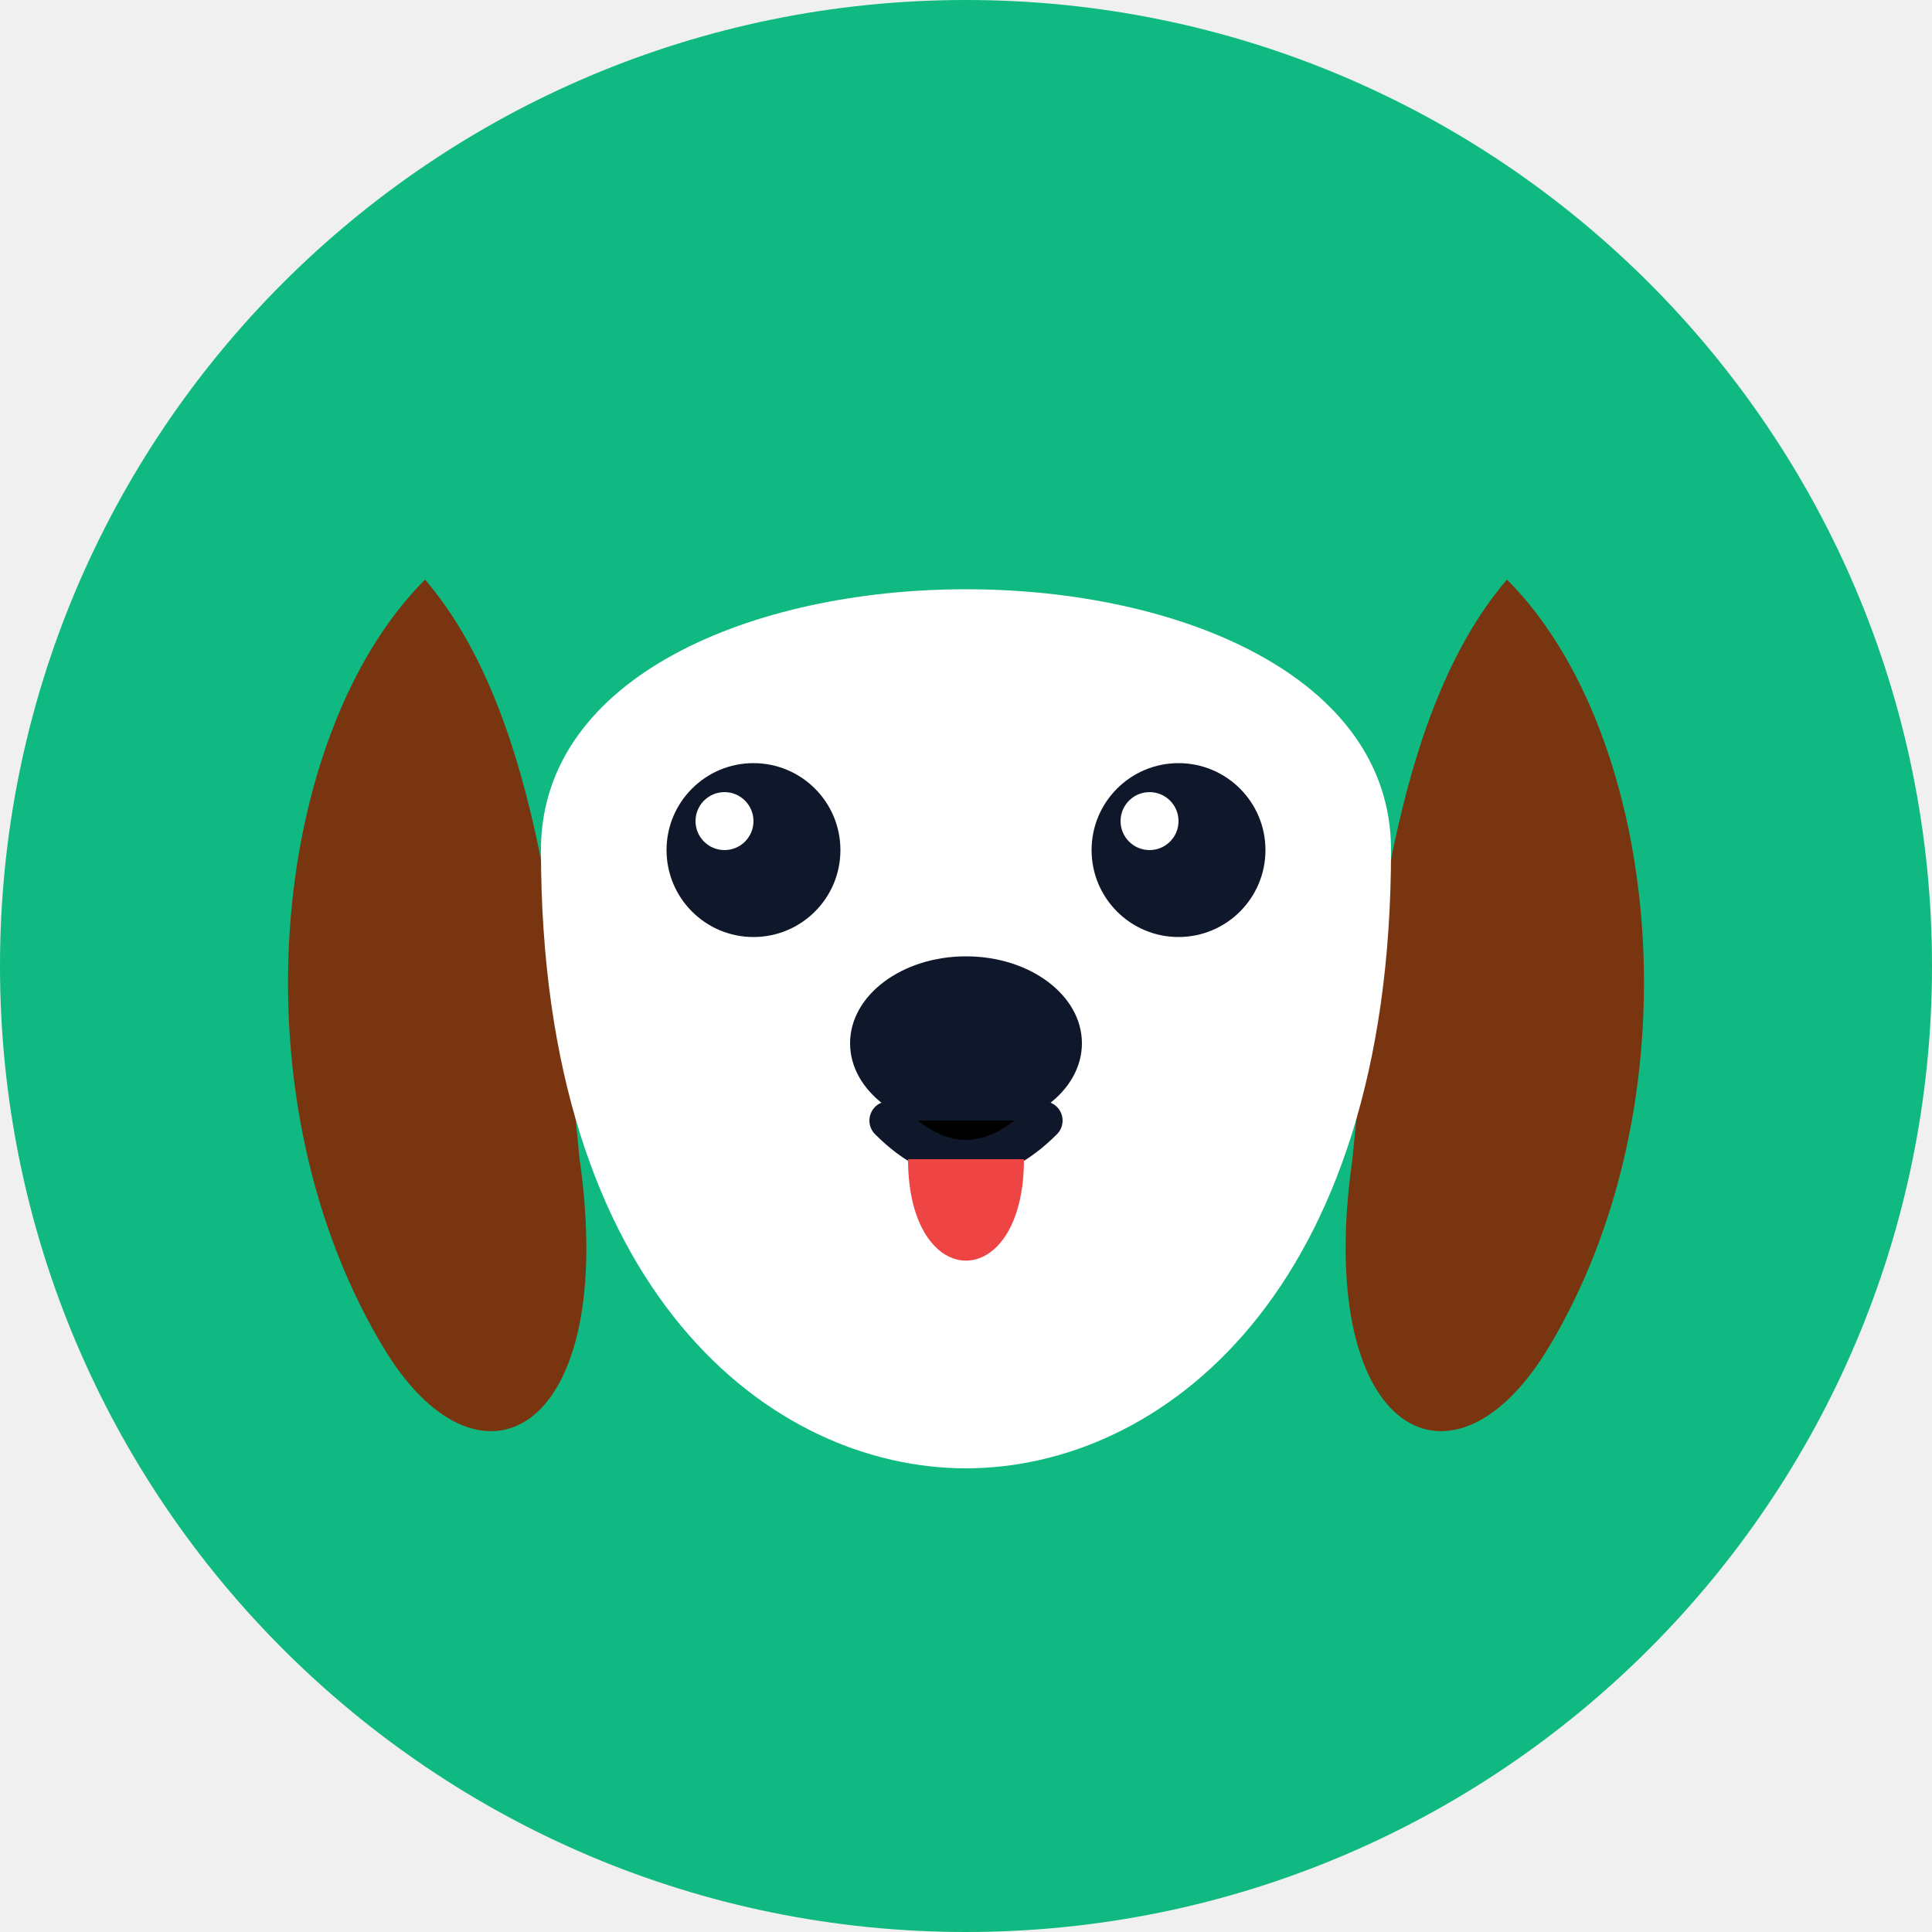
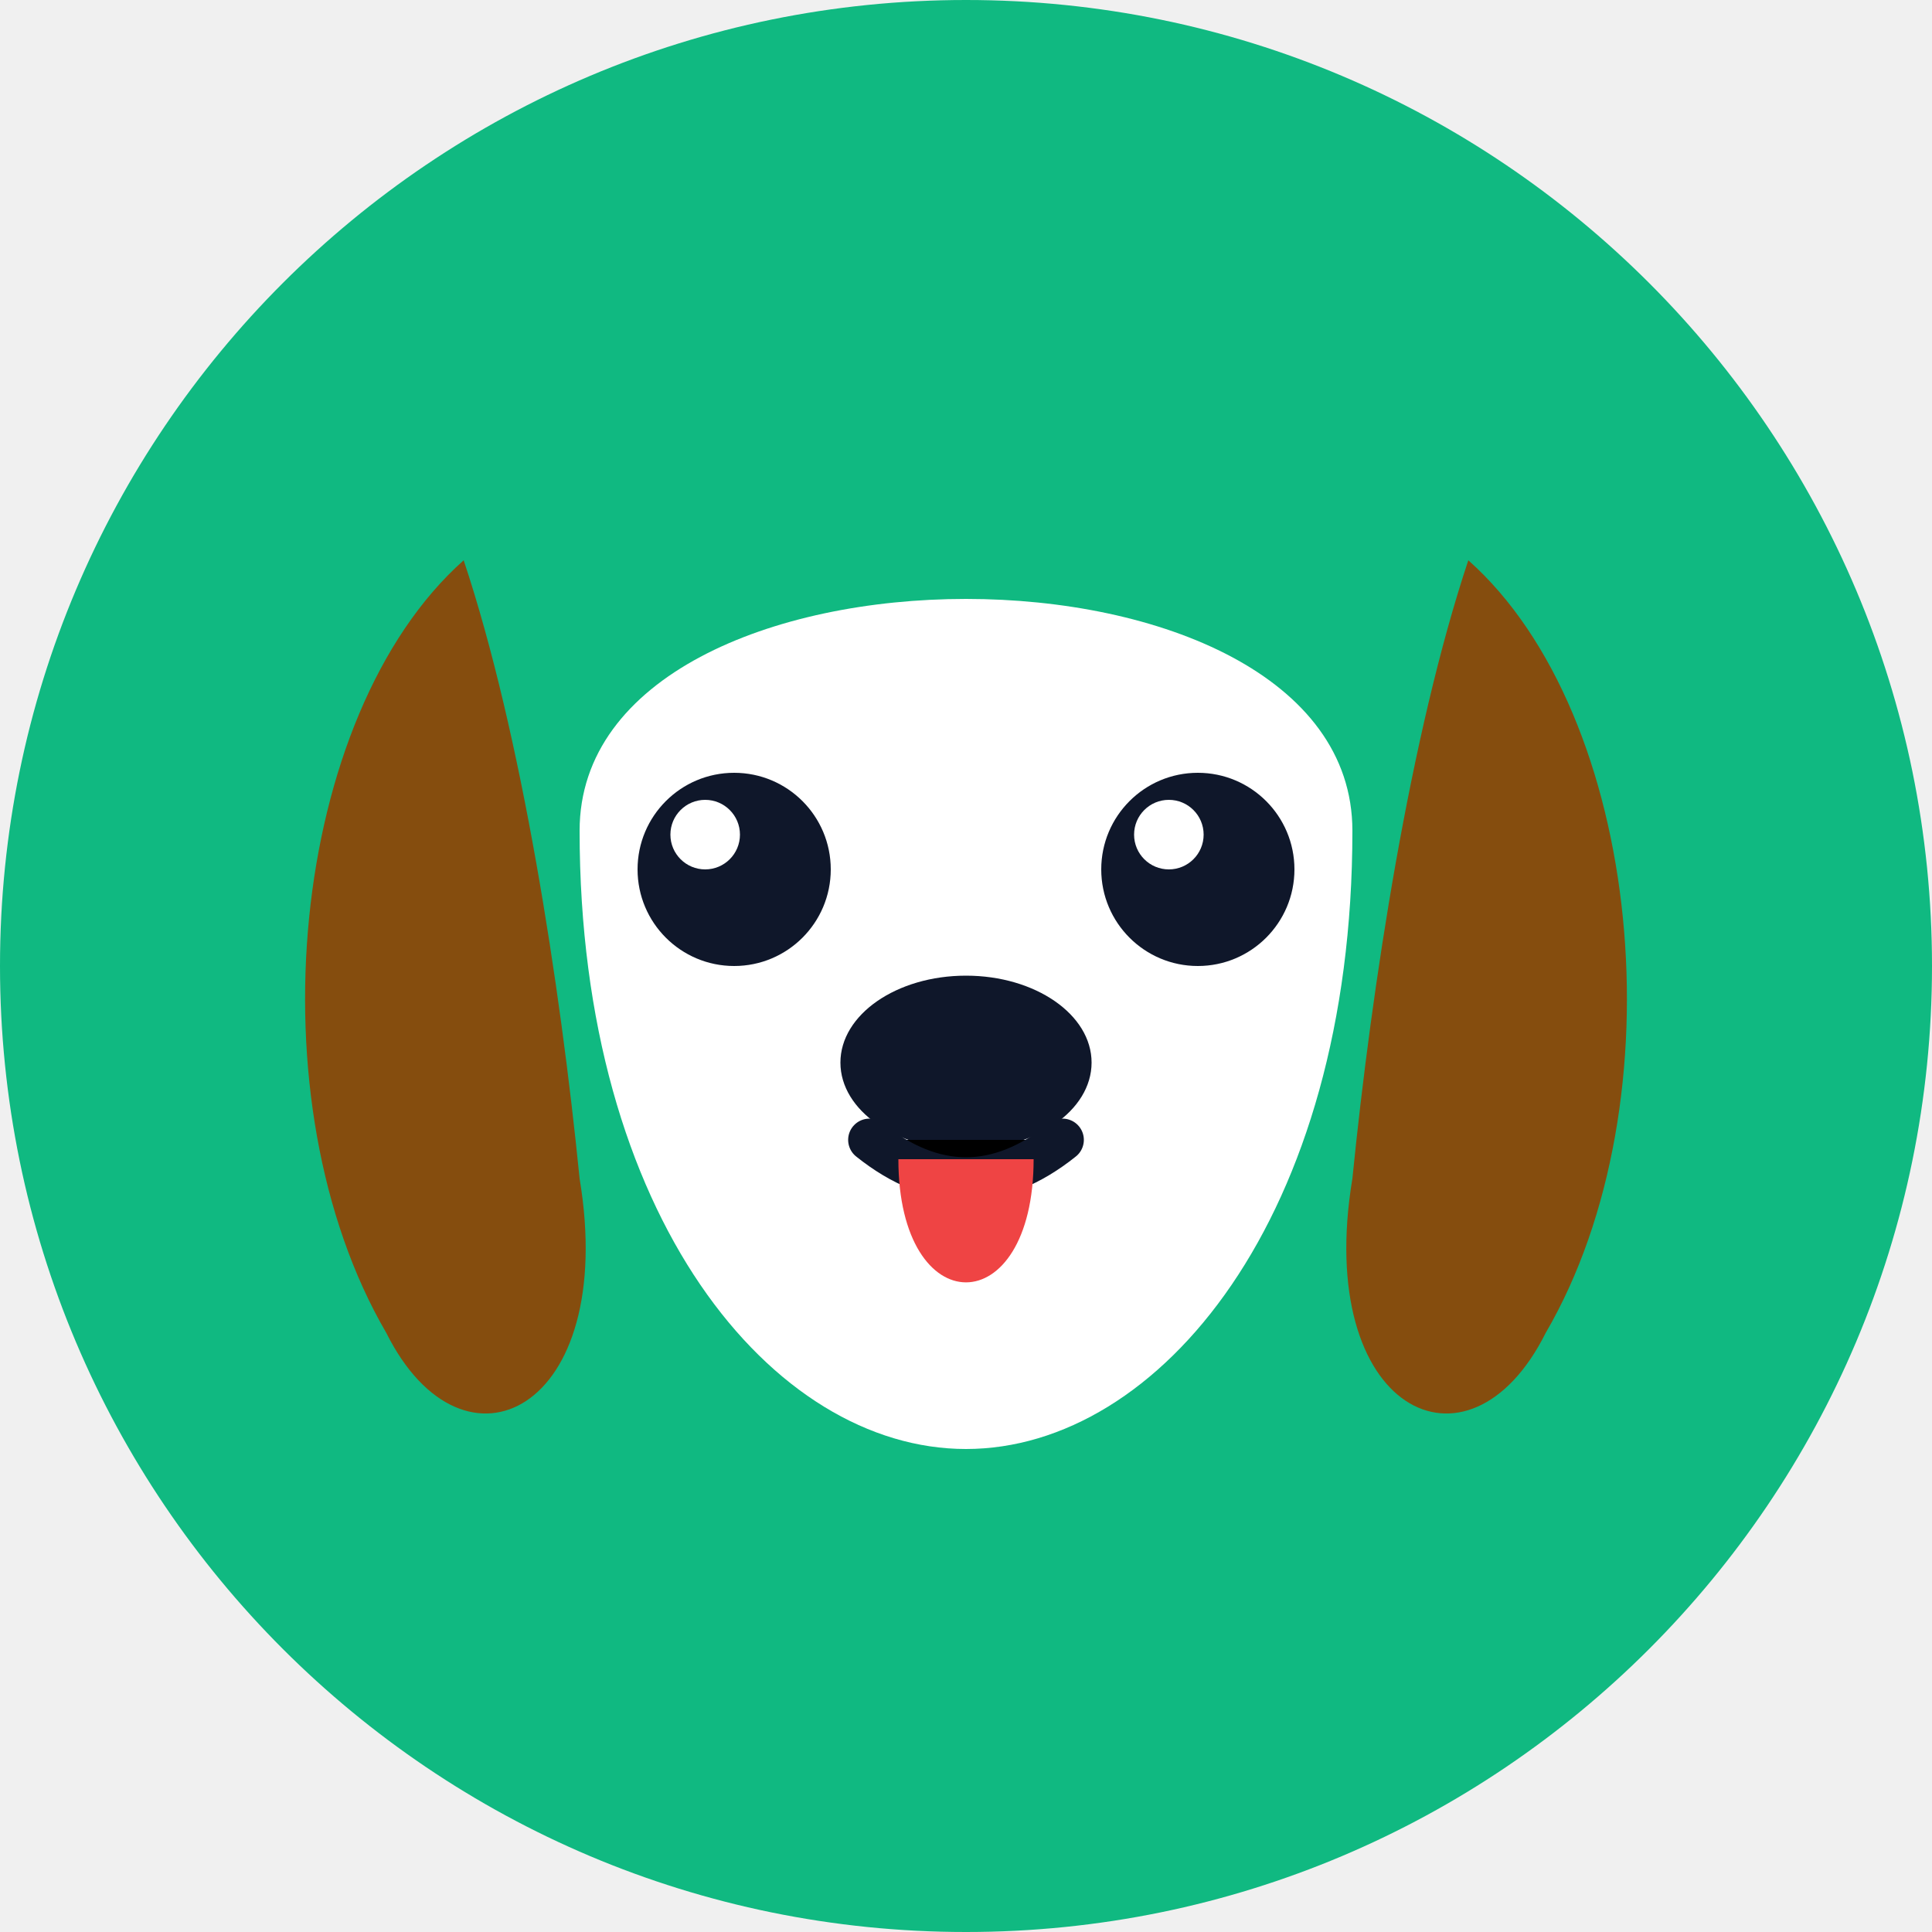
<svg xmlns="http://www.w3.org/2000/svg" viewBox="0 0 100 100" width="100%" height="100%">
  <circle cx="50" cy="50" r="50" fill="#10B981" />
-   <g transform="translate(0, 2)">
-     <path d="M22 28 C14 36, 12 55, 20 68 C25 76, 32 72, 30 58 C29 48, 28 35, 22 28 Z" fill="#78350F" />
-     <path d="M78 28 C86 36, 88 55, 80 68 C75 76, 68 72, 70 58 C71 48, 72 35, 78 28 Z" fill="#78350F" />
-     <path d="M28 42 C28 24, 72 24, 72 42 C72 65, 60 74, 50 74 C40 74, 28 65, 28 42 Z" fill="#FFFFFF" />
-     <circle cx="39" cy="42" r="4.5" fill="#0F172A" />
-     <circle cx="37.5" cy="40.5" r="1.5" fill="#FFFFFF" />
-     <circle cx="61" cy="42" r="4.5" fill="#0F172A" />
-     <circle cx="59.5" cy="40.5" r="1.5" fill="#FFFFFF" />
-     <ellipse cx="50" cy="52" rx="6" ry="4.5" fill="#0F172A" />
-     <path d="M46 56 Q50 60 54 56" stroke="#0F172A" stroke-width="2" stroke-linecap="round" />
-     <path d="M47 58 C47 65, 53 65, 53 58 Z" fill="#EF4444" />
+   <g transform="translate(0, 3)">
+     <path d="M24 26 C15 34 13 54 20 66 C24 74 32 70 30 58 C29 48 27 35 24 26 Z" fill="#854D0E" />
+     <path d="M76 26 C85 34 87 54 80 66 C76 74 68 70 70 58 C71 48 73 35 76 26 Z" fill="#854D0E" />
+     <path d="M30 40 C30 24 70 24 70 40 C70 60 60 72 50 72 C40 72 30 60 30 40 Z" fill="#FFFFFF" />
+     <circle cx="38" cy="42" r="5" fill="#0F172A" />
+     <circle cx="36.5" cy="40.2" r="1.8" fill="#FFFFFF" />
+     <circle cx="62" cy="42" r="5" fill="#0F172A" />
+     <circle cx="60.5" cy="40.2" r="1.8" fill="#FFFFFF" />
+     <ellipse cx="50" cy="52" rx="6.5" ry="4.5" fill="#0F172A" />
+     <path d="M45 56 Q50 60 55 56" stroke="#0F172A" stroke-width="2.2" stroke-linecap="round" />
+     <path d="M46.5 57 C46.5 65.5 53.5 65.5 53.5 57 Z" fill="#EF4444" />
  </g>
</svg>
